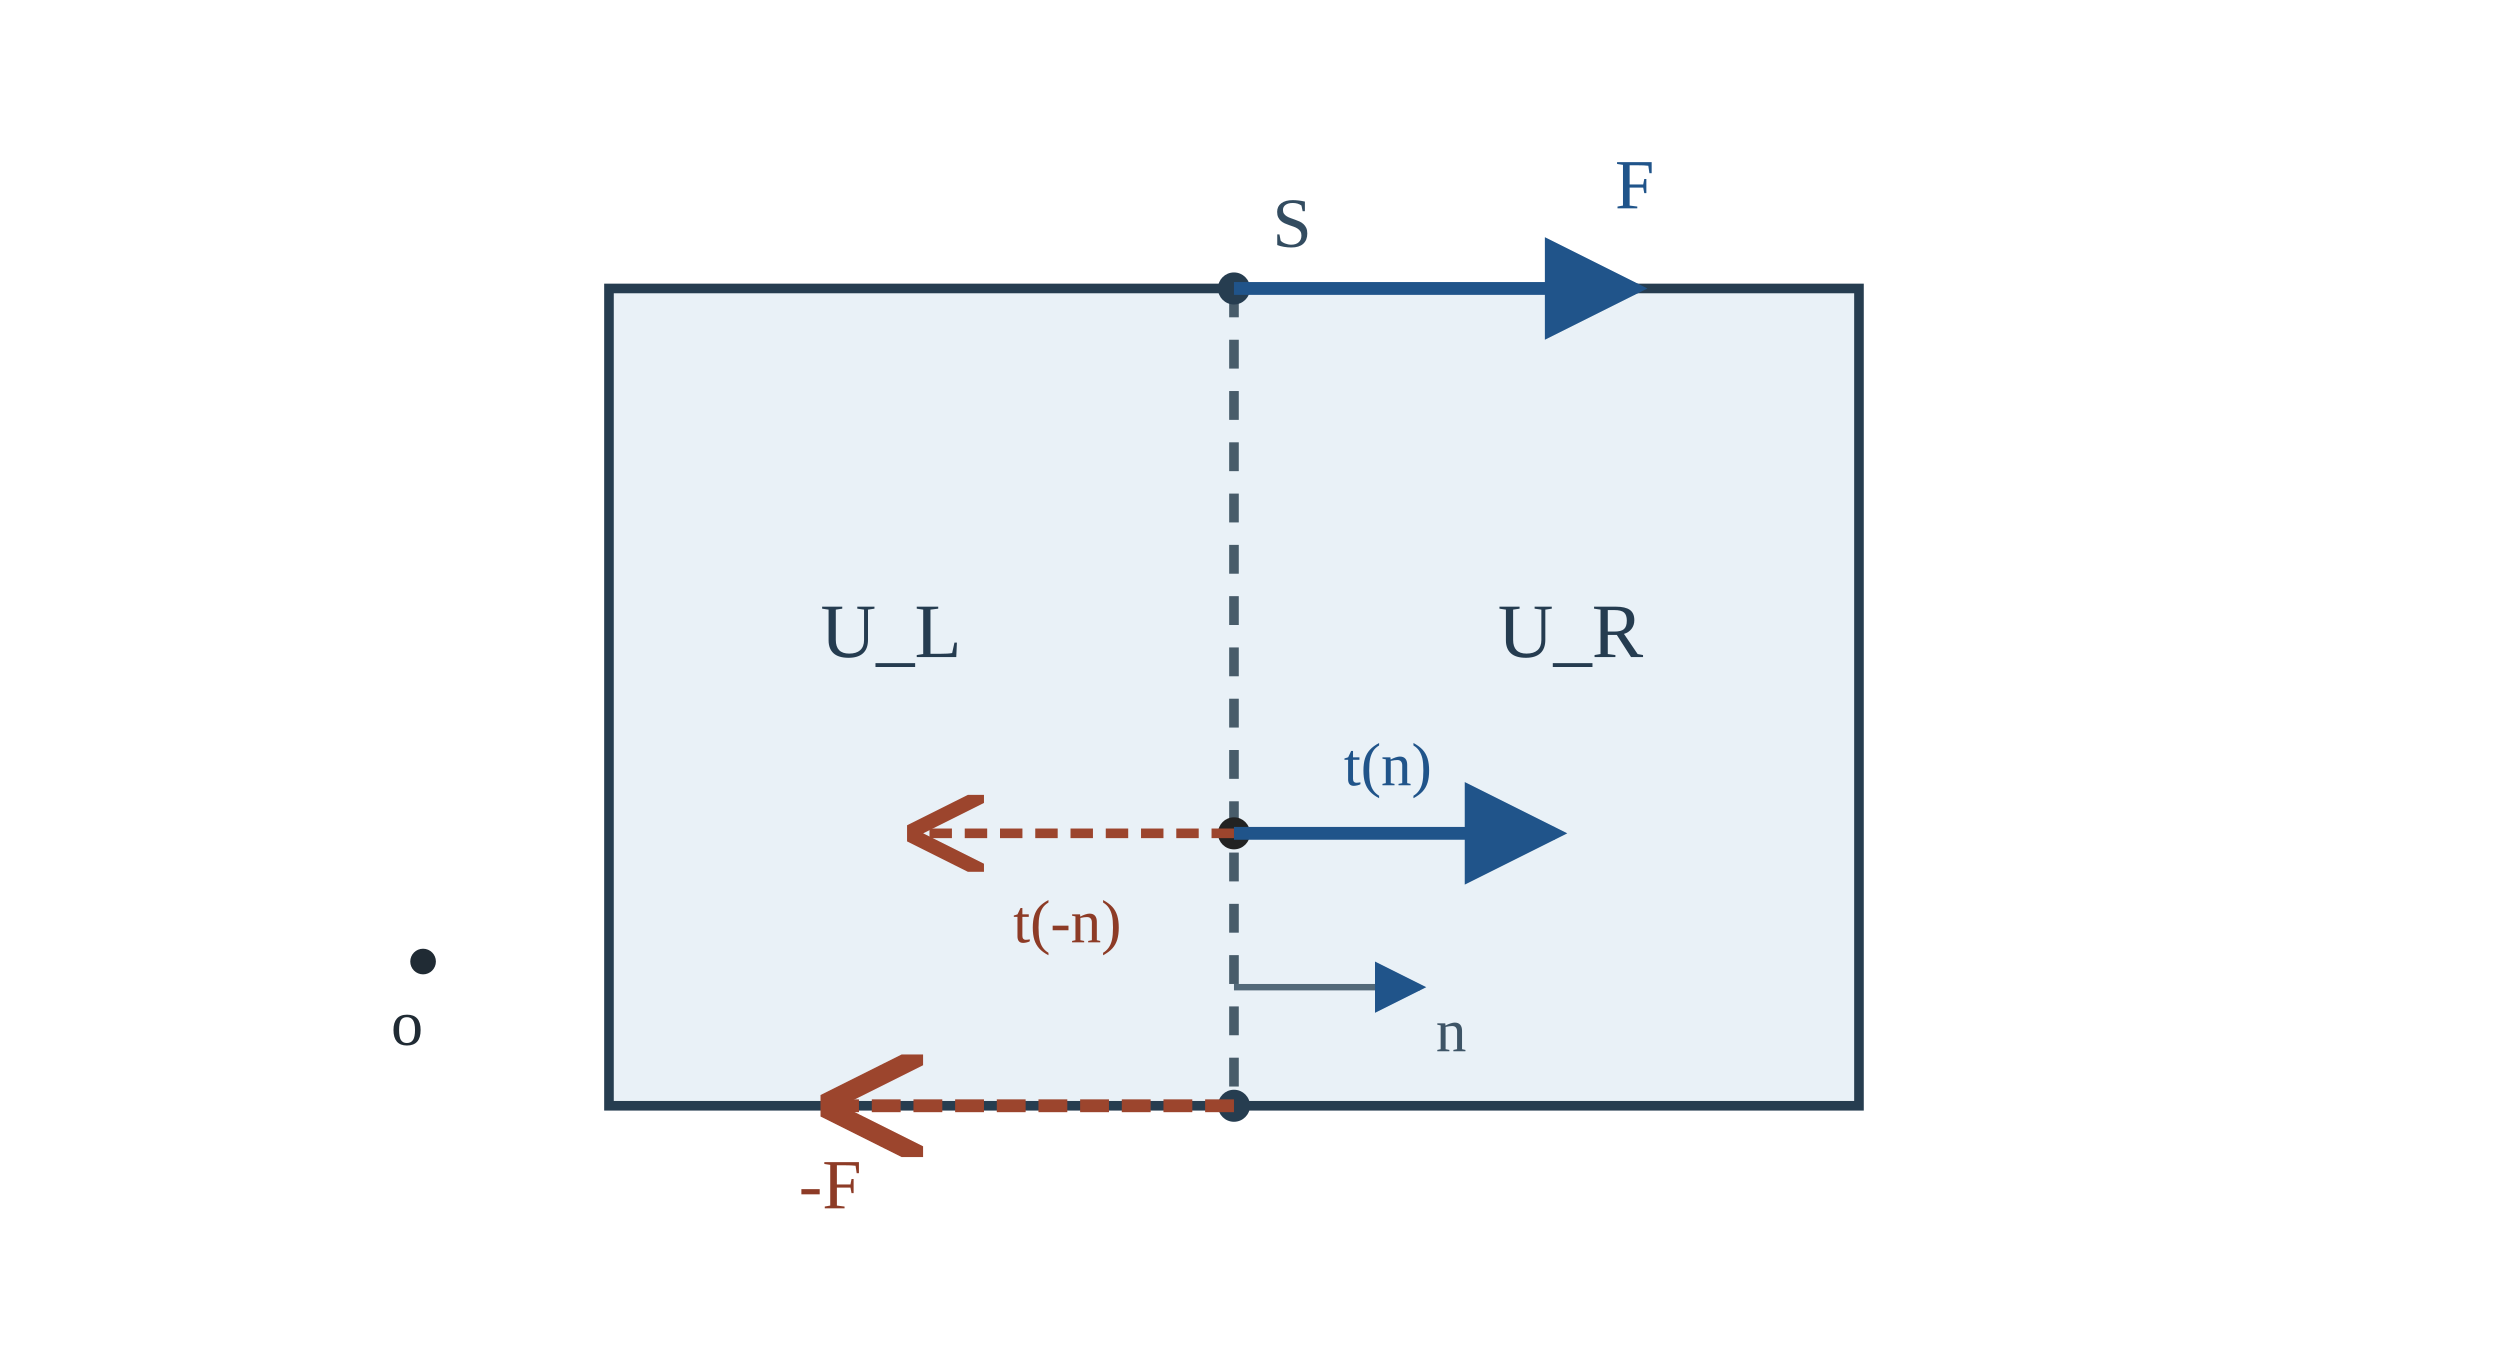
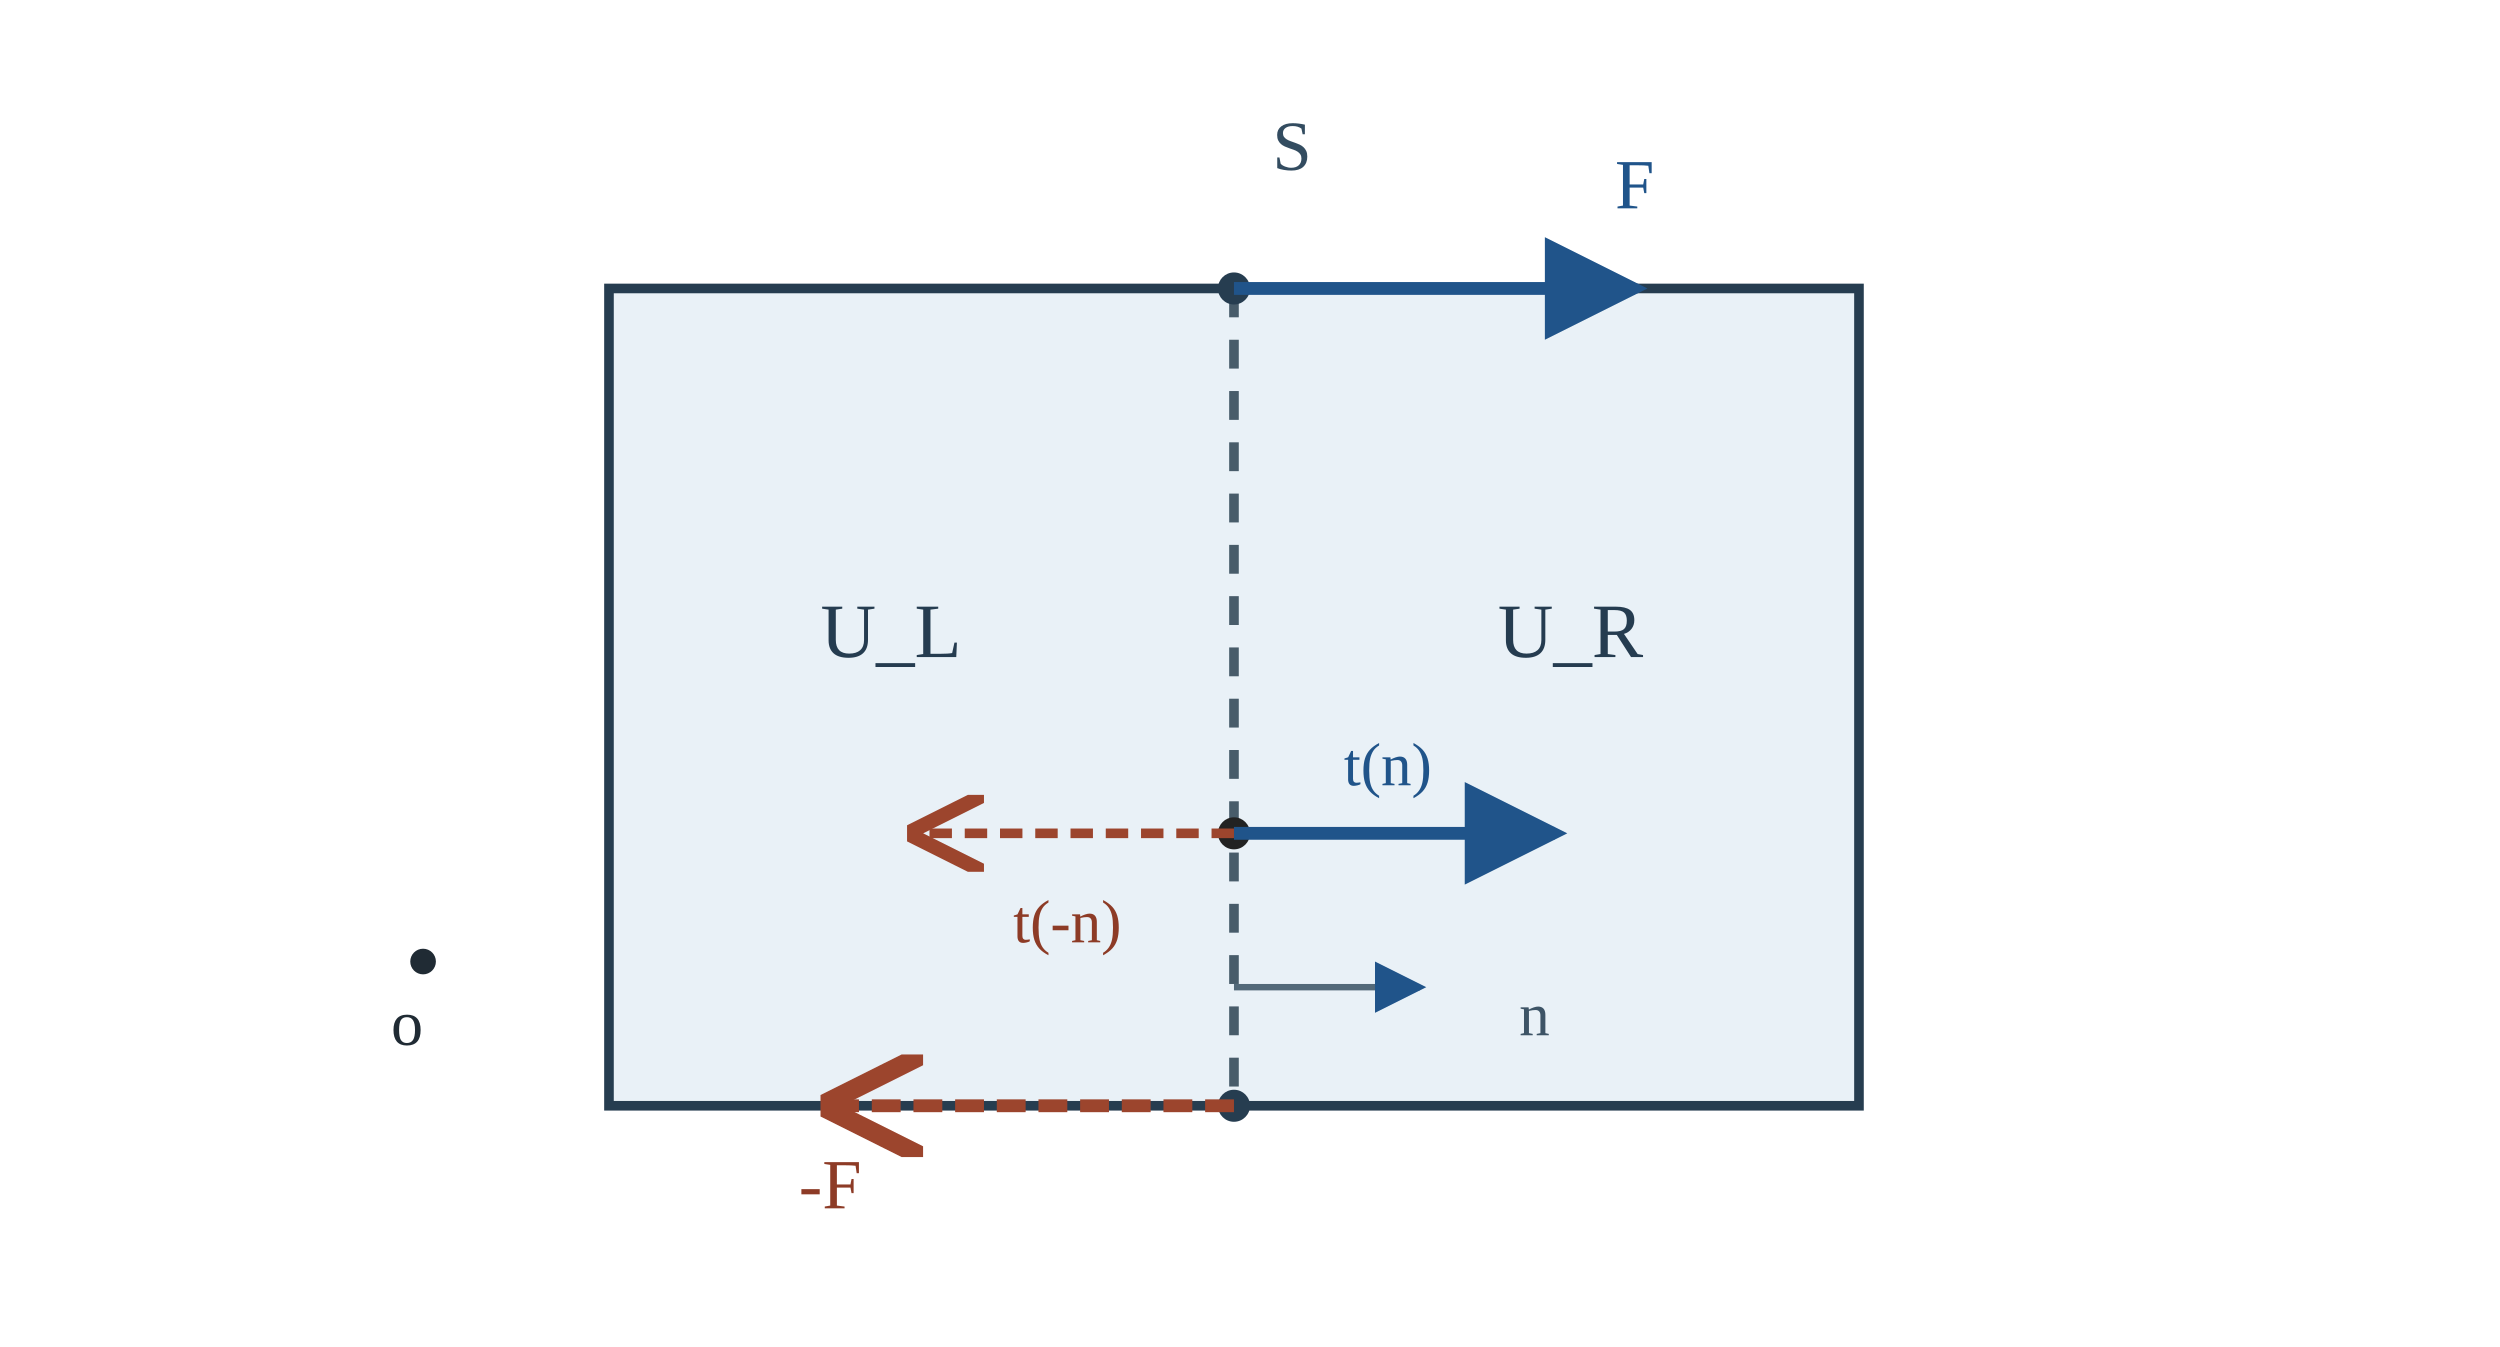
<svg xmlns="http://www.w3.org/2000/svg" viewBox="0 0 780 420" role="img" aria-labelledby="title desc" data-layout-lint="strict">
  <defs>
    <marker id="arrow-solid" markerWidth="8" markerHeight="8" refX="7" refY="4" orient="auto" markerUnits="strokeWidth">
      <path d="M0 0 L8 4 L0 8 Z" fill="#20548a" />
    </marker>
    <marker id="arrow-open" markerWidth="8" markerHeight="8" refX="7" refY="4" orient="auto" markerUnits="strokeWidth">
      <path d="M0 0 L8 4 L0 8" fill="none" stroke="#9c452d" stroke-width="1.5" />
    </marker>
  </defs>
  <rect x="190" y="90" width="390" height="255" fill="#e9f1f7" stroke="#263d50" stroke-width="3" />
  <path d="M385 90 V345" stroke="#485c6a" stroke-width="3" stroke-dasharray="9 7" fill="none" />
  <text x="278" y="205" font-size="24" text-anchor="middle" fill="#253c50">U_L</text>
  <text x="490" y="205" font-size="24" text-anchor="middle" fill="#253c50">U_R</text>
-   <text x="397" y="77" font-size="22" fill="#334c60">S</text>
+   <text x="397" y="53" font-size="22" fill="#334c60">S</text>
  <circle cx="385" cy="260" r="5" fill="#222" />
  <path d="M385 260 H485" stroke="#20548a" stroke-width="4" marker-end="url(#arrow-solid)" fill="none" />
  <path d="M385 260 H286" stroke="#9c452d" stroke-width="3" stroke-dasharray="7 4" marker-end="url(#arrow-open)" fill="none" />
  <text x="433" y="245" font-size="19" text-anchor="middle" fill="#20548a">t(n)</text>
  <text x="333" y="294" font-size="19" text-anchor="middle" fill="#8d3b26">t(-n)</text>
  <path d="M385 308 H443" stroke="#536979" stroke-width="2" marker-end="url(#arrow-solid)" fill="none" />
-   <text x="448" y="328" font-size="19" fill="#3d5466">n</text>
+   <text x="474" y="323" font-size="19" fill="#3d5466">n</text>
  <circle cx="385" cy="90" r="5" fill="#263d50" />
  <path d="M385 90 H510" stroke="#20548a" stroke-width="4" marker-end="url(#arrow-solid)" fill="none" />
  <text x="510" y="65" font-size="22" text-anchor="middle" fill="#20548a">F</text>
  <circle cx="385" cy="345" r="5" fill="#263d50" />
  <path d="M385 345 H260" stroke="#9c452d" stroke-width="4" stroke-dasharray="9 4" marker-end="url(#arrow-open)" fill="none" />
  <text x="259" y="377" font-size="22" text-anchor="middle" fill="#8d3b26">-F</text>
  <circle cx="132" cy="300" r="4" fill="#202b34" />
  <text x="122" y="326" font-size="20" fill="#202b34">o</text>
</svg>
